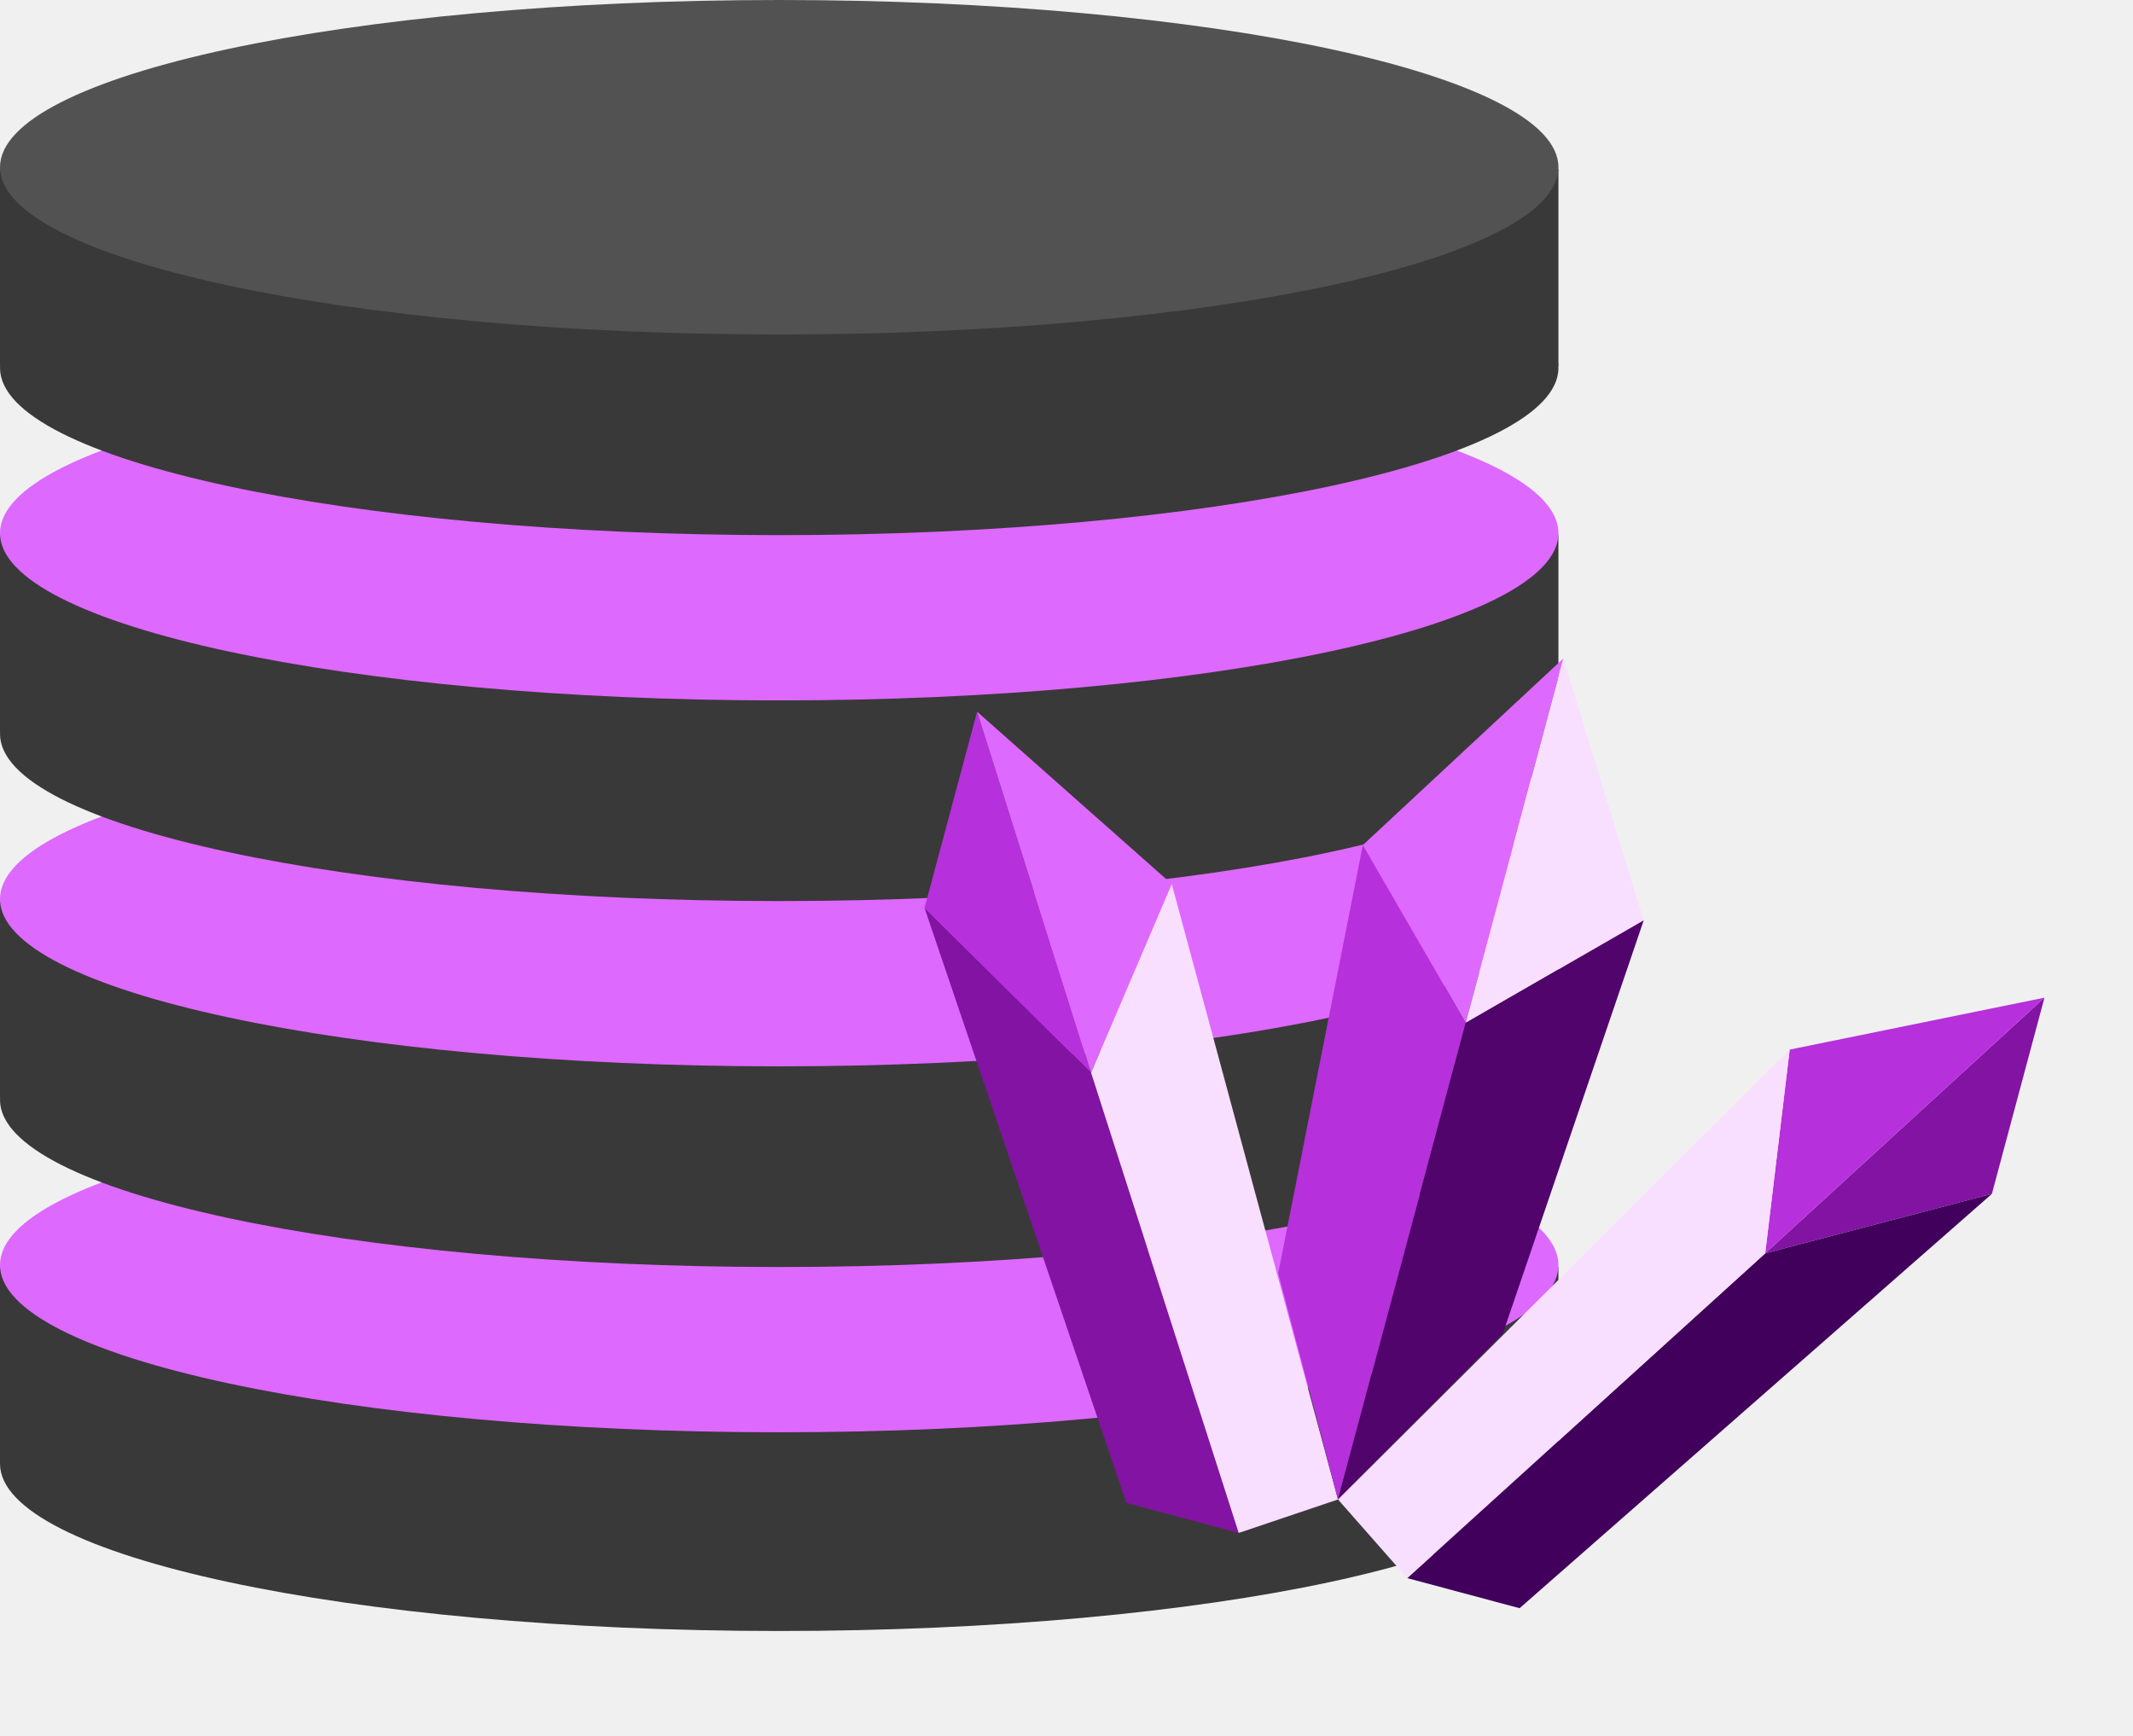
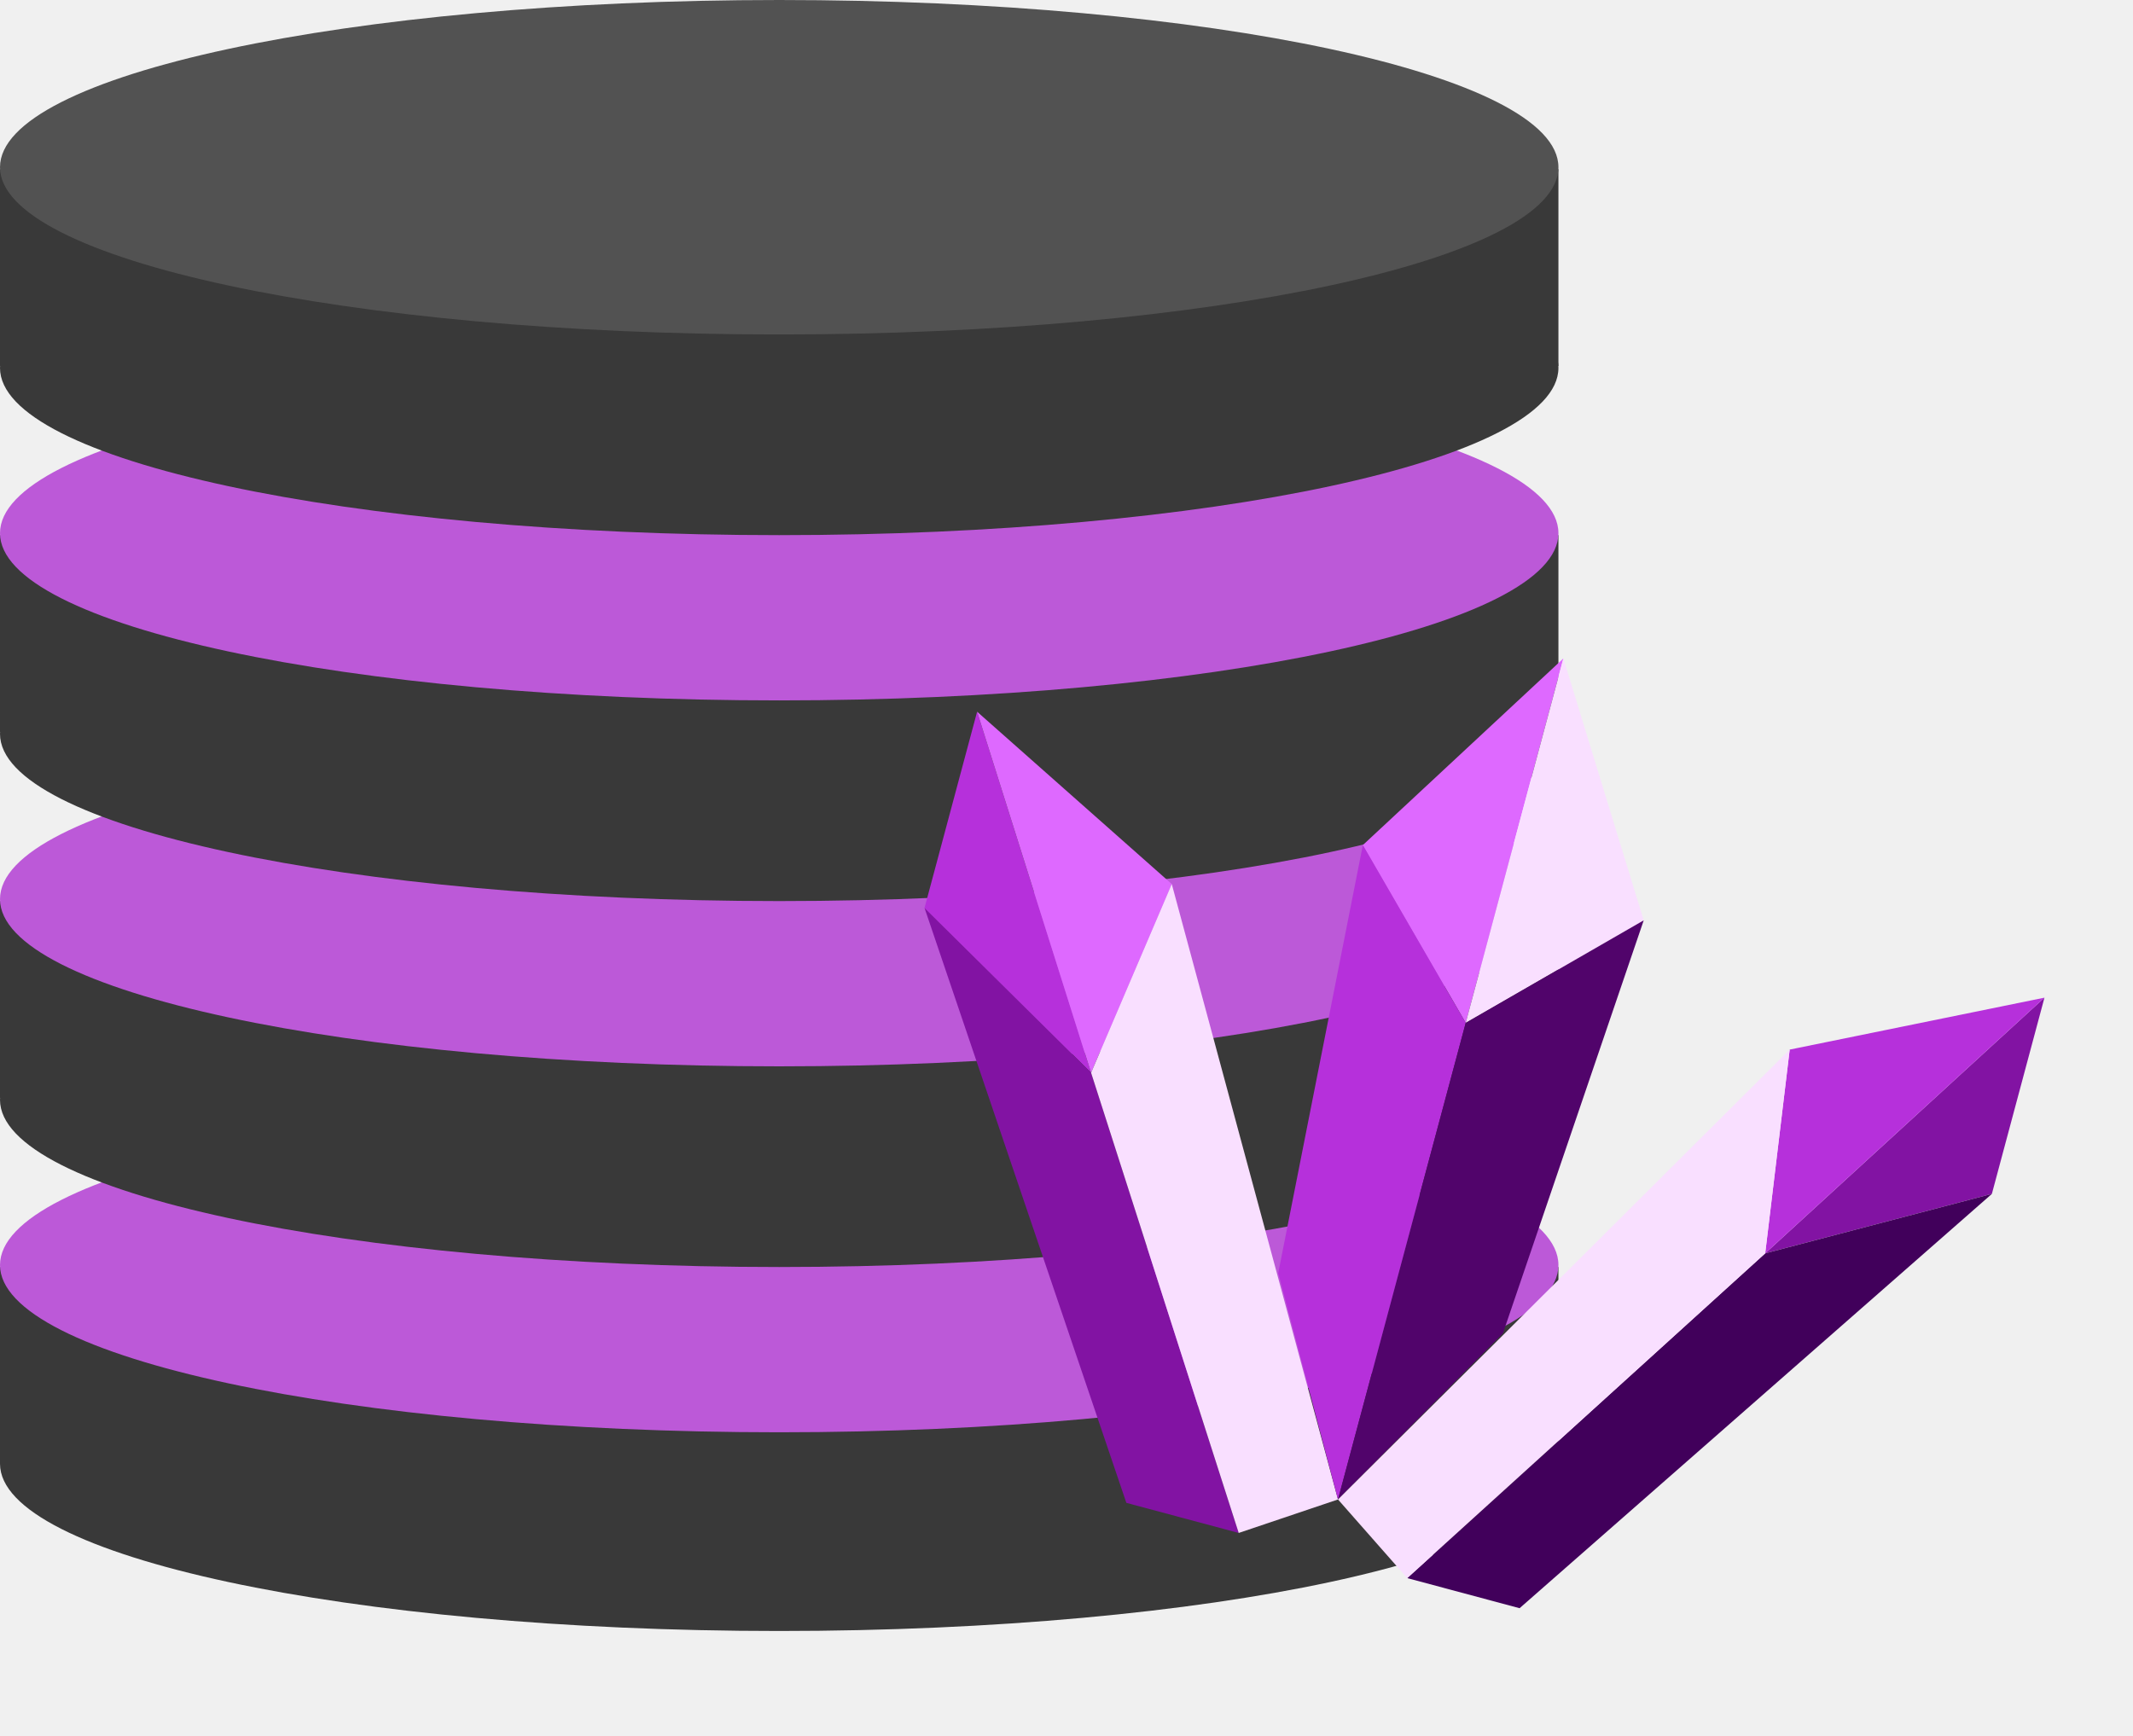
<svg xmlns="http://www.w3.org/2000/svg" width="542" height="441" viewBox="0 0 542 441" fill="none">
  <path d="M396 372C396 395.472 307.352 414.5 198 414.5C88.648 414.5 0 395.472 0 372C0 348.528 88.648 329.5 198 329.5C307.352 329.5 396 348.528 396 372Z" fill="#393939" />
  <rect y="322" width="396" height="50" fill="#393939" />
  <rect y="229" width="396" height="50" fill="#393939" />
-   <path d="M396 321.5C396 344.972 307.352 364 198 364C88.648 364 0 344.972 0 321.5C0 298.028 88.648 279 198 279C307.352 279 396 298.028 396 321.5Z" fill="#DE69FF" />
+   <path d="M396 321.5C396 344.972 307.352 364 198 364C88.648 364 0 344.972 0 321.5C0 298.028 88.648 279 198 279C307.352 279 396 298.028 396 321.5Z" fill="#BC59D8" />
  <path d="M396 279.5C396 302.972 307.352 322 198 322C88.648 322 0 302.972 0 279.5C0 256.028 88.648 237 198 237C307.352 237 396 256.028 396 279.5Z" fill="#393939" />
-   <path d="M396 228.5C396 251.972 307.352 271 198 271C88.648 271 0 251.972 0 228.5C0 205.028 88.648 186 198 186C307.352 186 396 205.028 396 228.5Z" fill="#DE69FF" />
+   <path d="M396 228.5C396 251.972 307.352 271 198 271C88.648 271 0 251.972 0 228.5C0 205.028 88.648 186 198 186C307.352 186 396 205.028 396 228.5Z" fill="#BC59D8" />
  <path d="M396 186.5C396 209.972 307.352 229 198 229C88.648 229 0 209.972 0 186.5C0 163.028 88.648 144 198 144C307.352 144 396 163.028 396 186.5Z" fill="#393939" />
  <rect y="136" width="396" height="50" fill="#393939" />
-   <path d="M396 135.5C396 158.972 307.352 178 198 178C88.648 178 0 158.972 0 135.5C0 112.028 88.648 93 198 93C307.352 93 396 112.028 396 135.5Z" fill="#DE69FF" />
+   <path d="M396 135.5C396 158.972 307.352 178 198 178C88.648 178 0 158.972 0 135.5C0 112.028 88.648 93 198 93C307.352 93 396 112.028 396 135.5Z" fill="#BC59D8" />
  <path d="M396 93.5C396 116.972 307.352 136 198 136C88.648 136 0 116.972 0 93.5C0 70.028 88.648 51 198 51C307.352 51 396 70.028 396 93.5Z" fill="#393939" />
  <rect y="43" width="396" height="50" fill="#393939" />
  <ellipse cx="198" cy="42.5" rx="198" ry="42.5" fill="#525252" />
  <g clip-path="url(#clip0_7_2)">
    <path d="M248.286 180.874L234.923 230.745L277.248 272.63L248.286 180.874Z" fill="#B630DB" />
    <path d="M248.286 180.874L297.748 224.671L277.248 272.63L248.286 180.874Z" fill="#DE69FF" />
    <path d="M234.923 230.745L286.208 381.936L314.757 389.585L277.248 272.63L234.923 230.745Z" fill="#8213A3" />
    <path d="M297.748 224.671L339.987 381.074L314.757 389.585L277.248 272.63" fill="#F9DFFF" />
    <path d="M397.257 167.338L346.299 214.772L372.44 259.957L397.257 167.338Z" fill="#DE69FF" />
    <path d="M397.257 167.338L417.671 233.896L372.44 259.957L397.257 167.338Z" fill="#F9DFFF" />
    <path d="M346.299 214.772L324.801 323.552L339.987 381.074L372.44 259.957L346.299 214.772Z" fill="#B630DB" />
    <path d="M417.671 233.896L381.899 338.852L339.987 381.074L372.44 259.957L417.671 233.896Z" fill="#51046B" />
    <path d="M519.501 253.546L506.138 303.417L448.542 318.528L519.501 253.546Z" fill="#8213A3" />
    <path d="M519.501 253.546L454.767 266.744L448.542 318.528L519.501 253.546Z" fill="#B630DB" />
    <path d="M506.138 303.417L386.129 408.71L357.58 401.06L448.542 318.528L506.138 303.417Z" fill="#41005B" />
    <path d="M454.767 266.744L339.987 381.074L357.58 401.06L448.542 318.528" fill="#F9DFFF" />
  </g>
  <defs>
    <clipPath id="clip0_7_2">
      <rect width="295.561" height="250.779" fill="white" transform="translate(256.421 121.965) rotate(15)" />
    </clipPath>
  </defs>
</svg>
